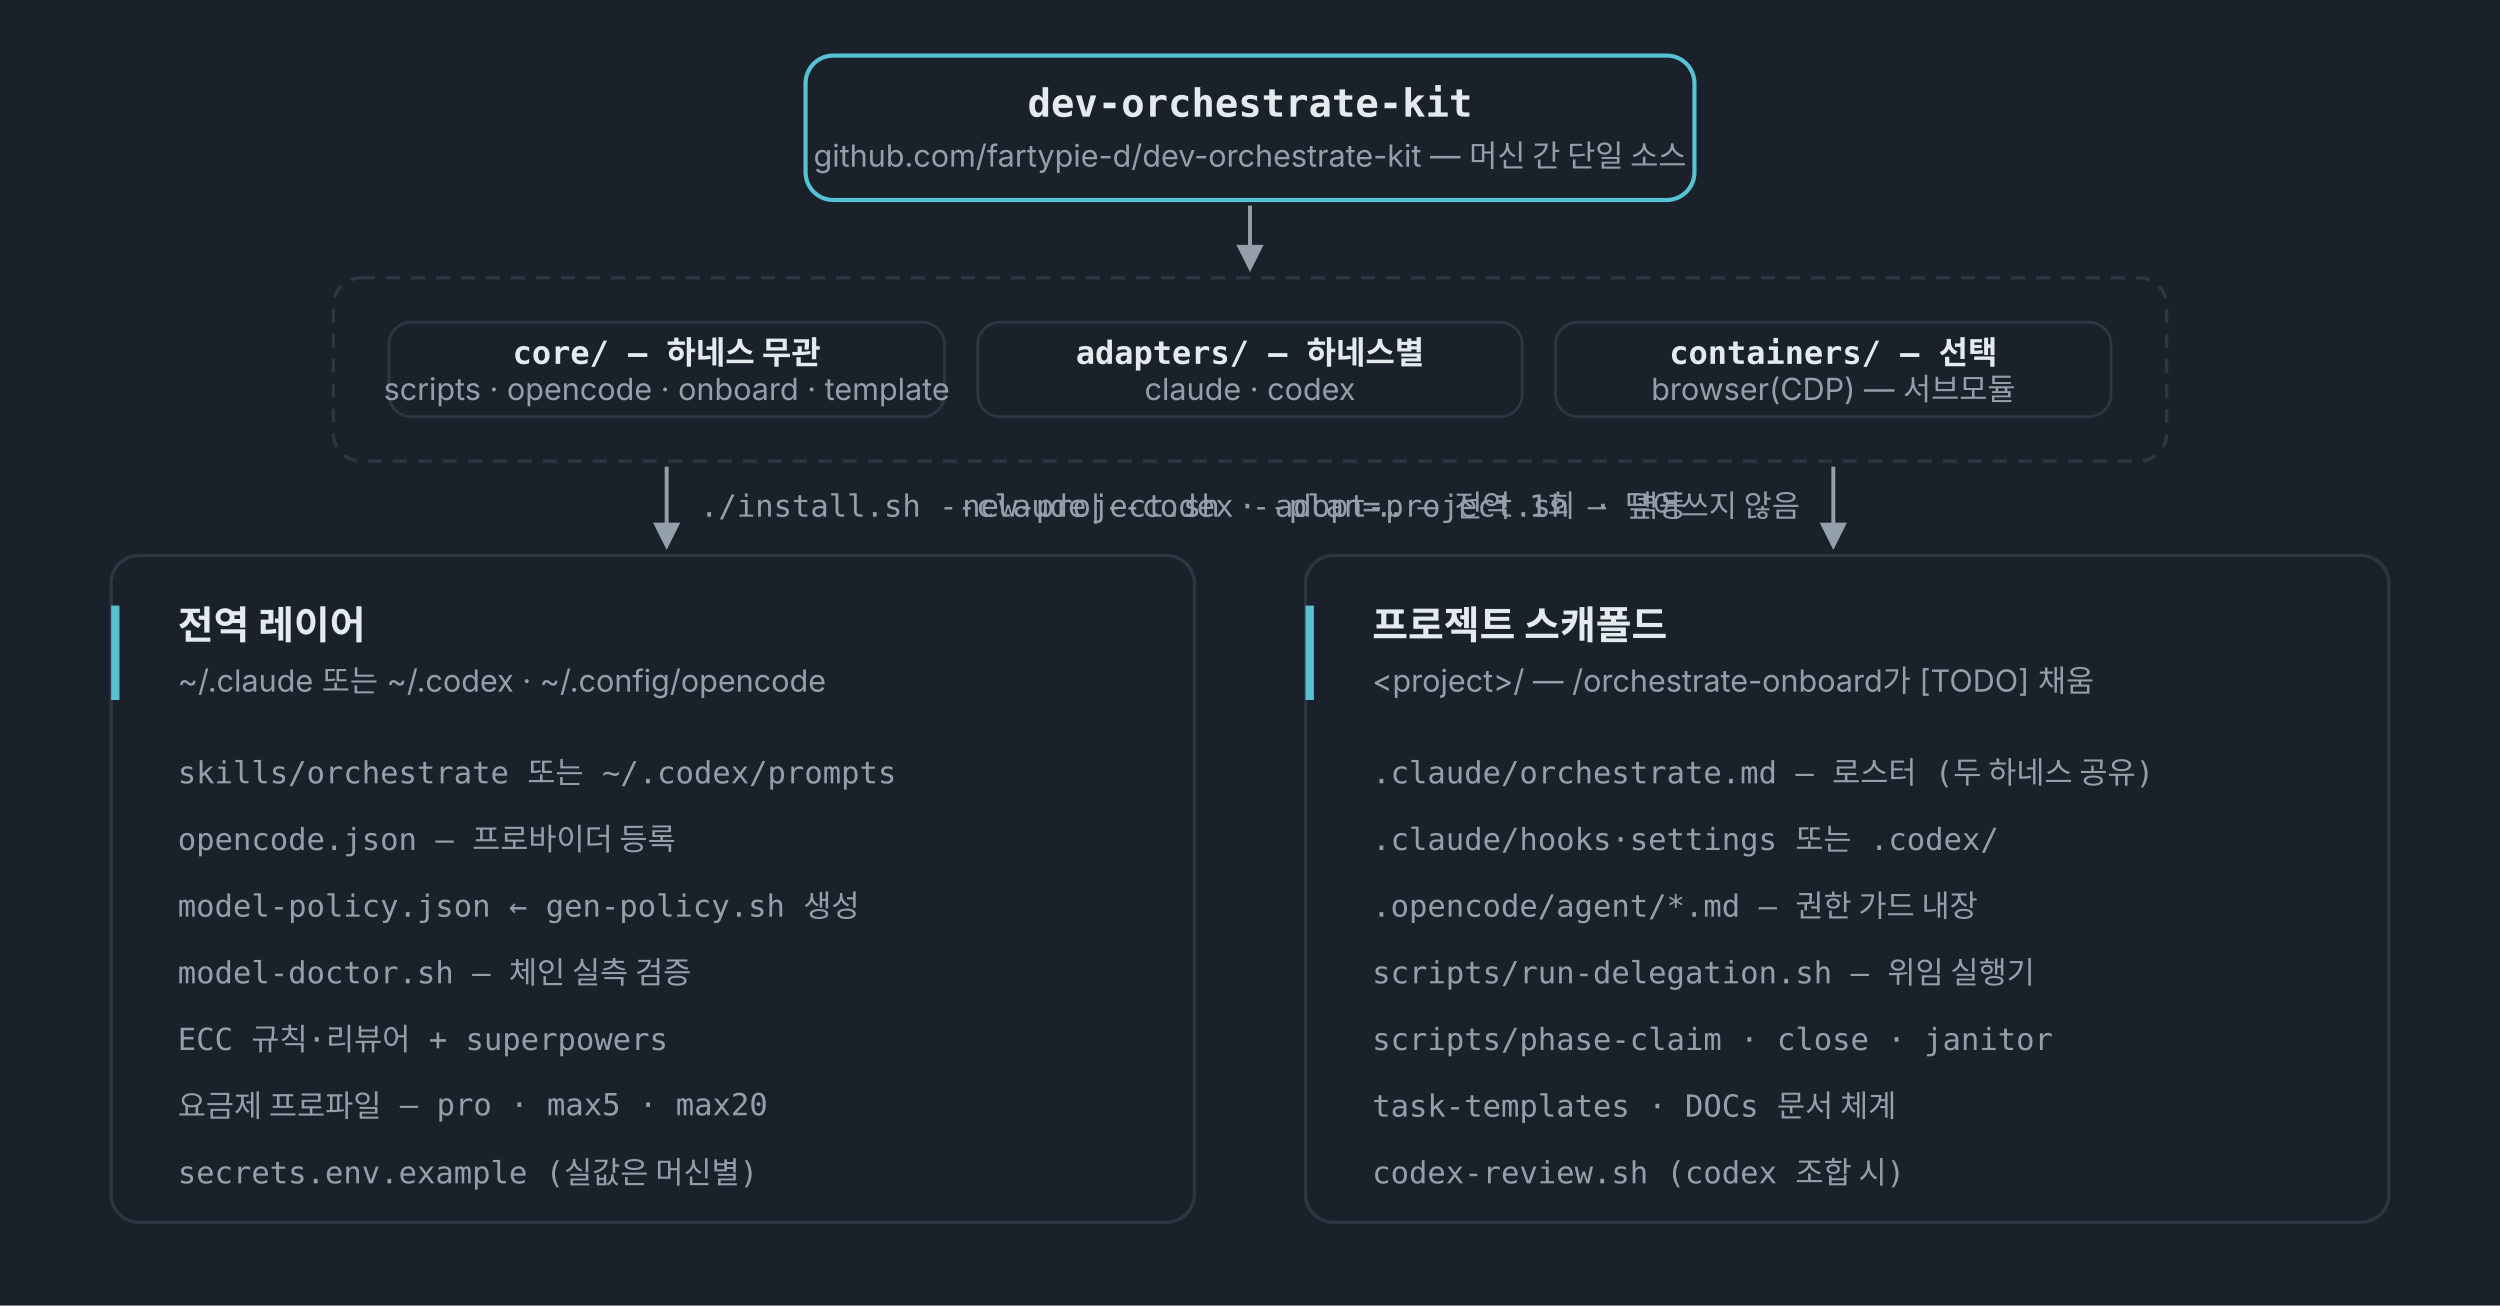
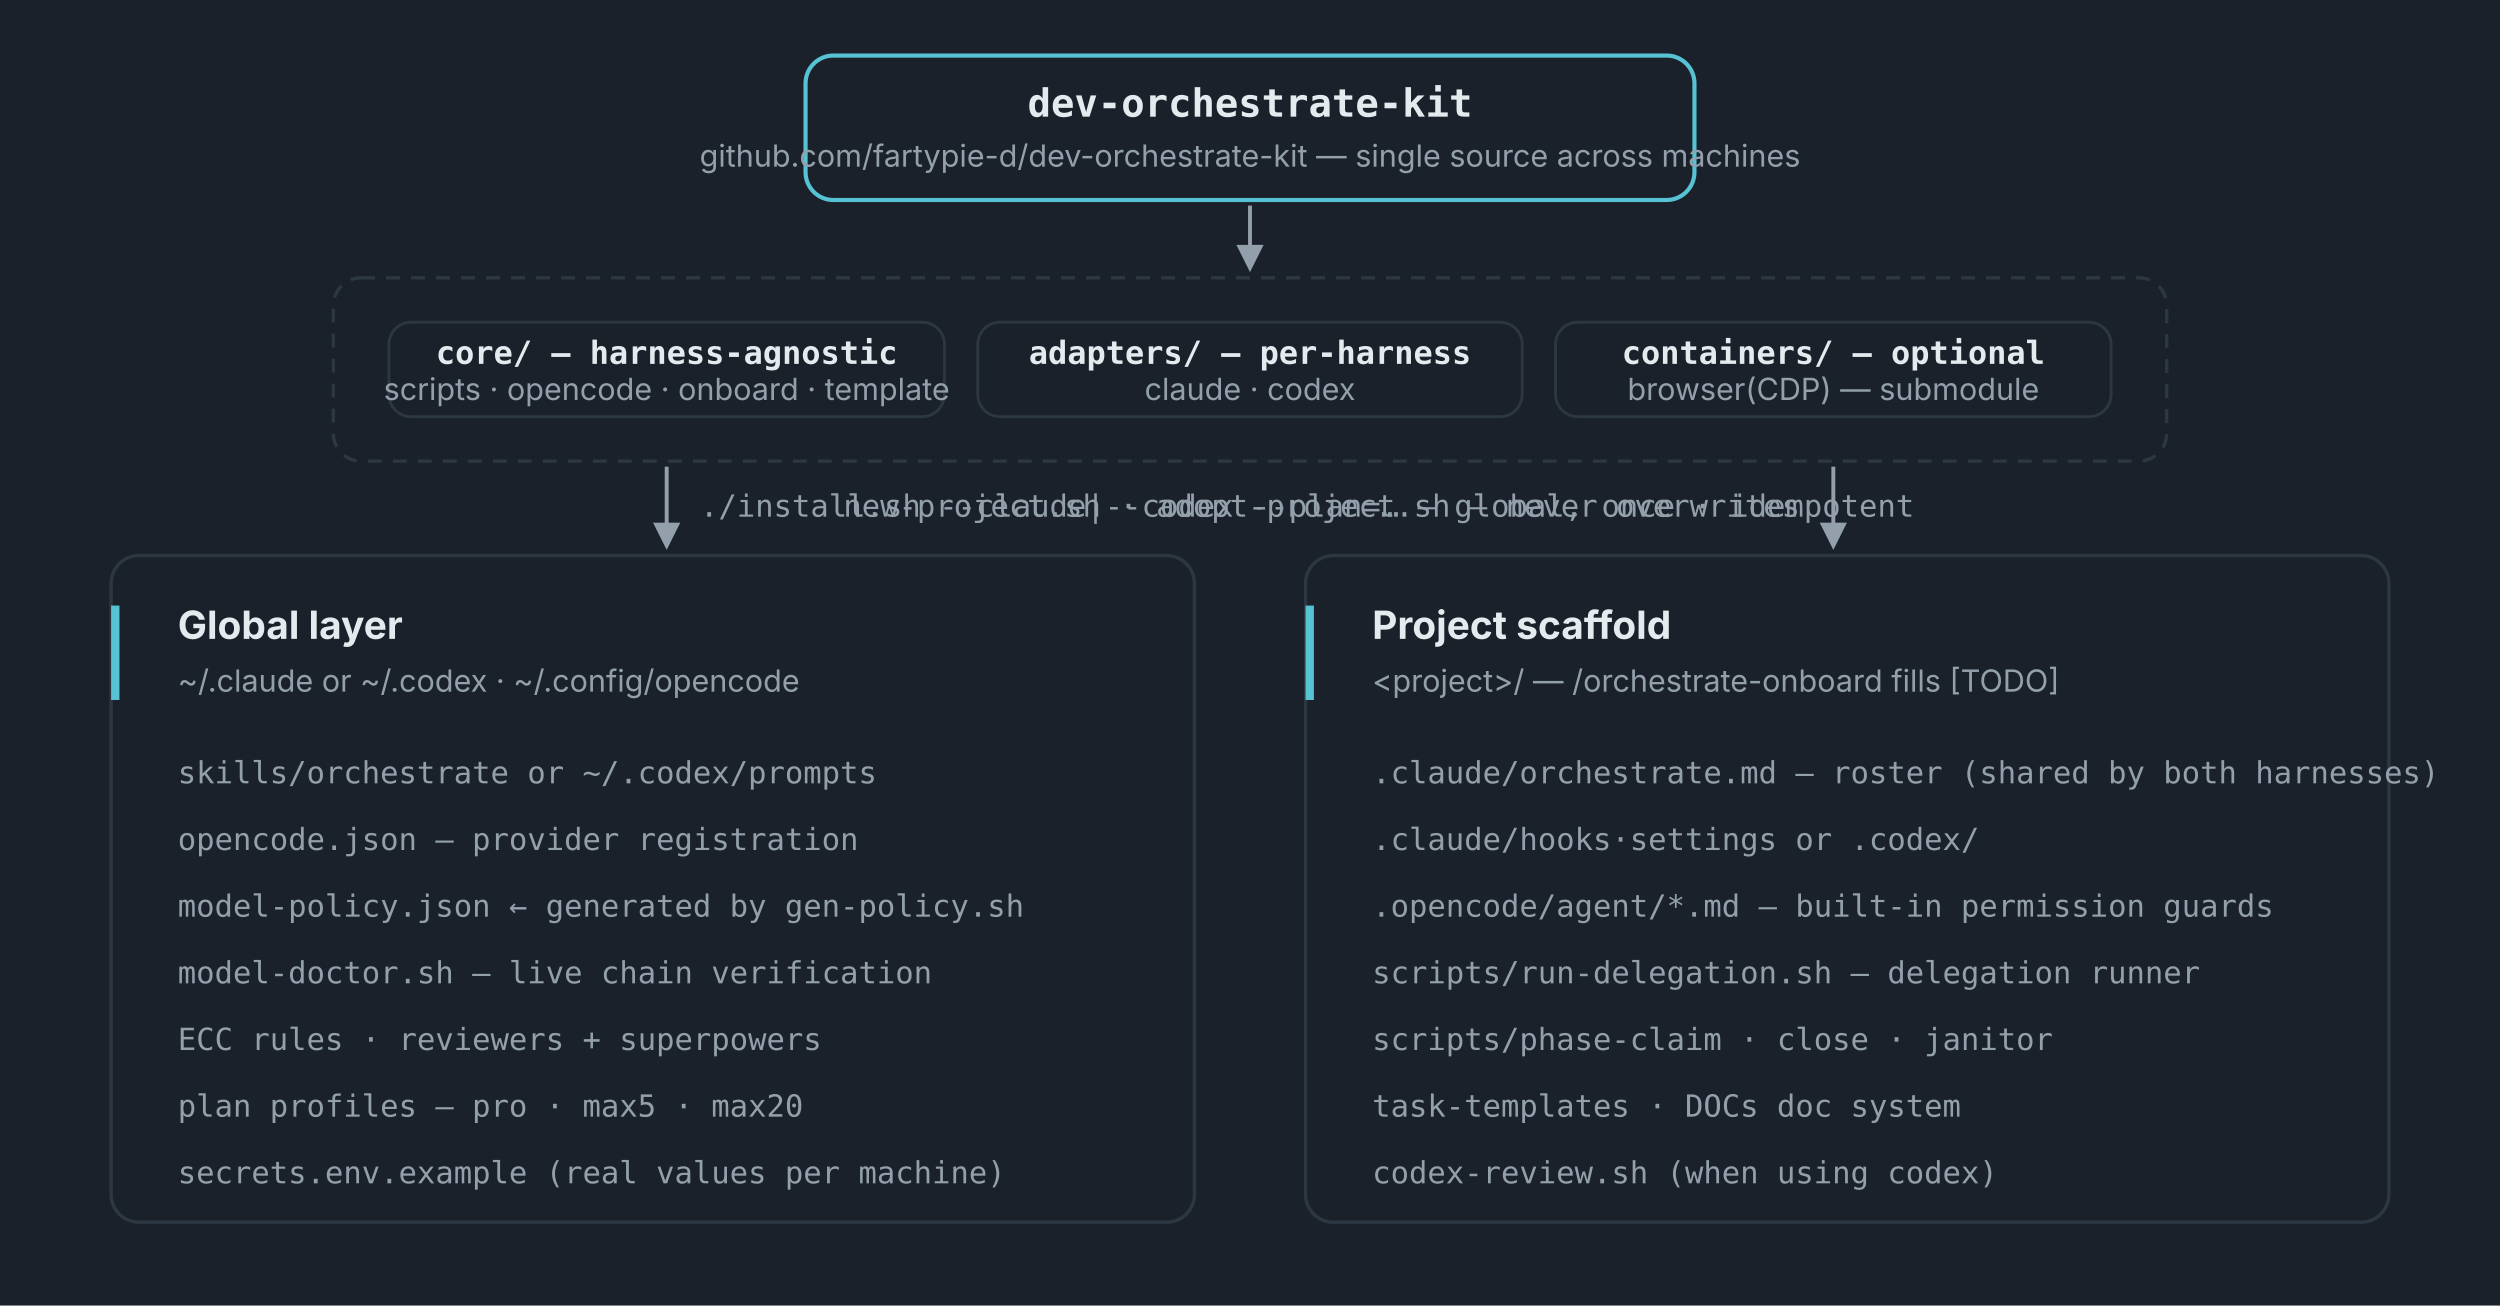
- <svg xmlns="http://www.w3.org/2000/svg" viewBox="0 0 900 470" role="img" aria-label="dev-orchestrate-kit v2 구조. 저장소는 core(하네스 무관 스크립트·opencode 설정·온보딩·프로젝트 템플릿), adapters(claude·codex), containers(browser — 서브모듈) 세 계층으로 구성된다. install.sh가 전역 레이어(~/.claude 또는 ~/.codex, ~/.config/opencode)를, new-project.sh와 adopt-project.sh가 프로젝트 스캐폴드를 설치한다.">
+ <svg xmlns="http://www.w3.org/2000/svg" viewBox="0 0 900 470" role="img" aria-label="dev-orchestrate-kit v2 structure. The repo has three layers: core (harness-agnostic scripts, opencode config, onboarding, project template), adapters (claude · codex), and containers (browser — submodule). install.sh installs the global layer (~/.claude or ~/.codex, ~/.config/opencode), while new-project.sh and adopt-project.sh install the project scaffold.">
  <style>
svg { font-family: -apple-system, "Apple SD Gothic Neo", "Noto Sans KR", "Malgun Gothic", system-ui, sans-serif; color: #93A0AC; }
.lane-h { font-size: 13px; font-weight: 700; fill: #E5EAEF; letter-spacing: 0.02em; }
.lane-g { stroke: currentColor; stroke-dasharray: 3 6; opacity: 0.28; }
.bx { fill: #1A212A; stroke: #2D3743; stroke-width: 1.2; }
.bx-bar { fill: #56C2D4; }
.bx-t { font-size: 14px; font-weight: 650; fill: #E5EAEF; }
.bx-s { font-size: 11px; fill: #93A0AC; }
.gate-bx { fill: #2B2313; stroke: #E0A94E; stroke-width: 1.3; }
.gate-t { font-size: 14px; font-weight: 700; fill: #E0A94E; }
.pill { fill: #222B35; stroke: #2D3743; stroke-width: 1; }
.oc-bx { fill: #1A212A; stroke: #56C2D4; stroke-width: 1.5; }
.opt-bx { fill: none; stroke: #2D3743; stroke-width: 1.2; stroke-dasharray: 5 4; }
.fl { stroke: currentColor; stroke-width: 1.4; fill: none; }
.fl-a { stroke: #56C2D4; stroke-width: 1.4; fill: none; stroke-dasharray: 5 4; }
.lbl { font-size: 11px; fill: #93A0AC; }
.lbl-a { font-size: 11px; fill: #56C2D4; font-weight: 600; }
.note-t { font-size: 11.5px; font-weight: 700; fill: #E5EAEF; }
.note-l { font-size: 11px; fill: #93A0AC; }
.mono-t { font-family: ui-monospace, "SF Mono", Consolas, monospace; }
.chip { fill: #1A212A; stroke: #2D3743; stroke-width: 1; }
.chip-g { fill: #2B2313; stroke: #E0A94E; stroke-width: 1.2; }
.chip-h { fill: #16333A; stroke: #56C2D4; stroke-width: 1.2; stroke-dasharray: 4 3; }
.chip-t { font-size: 11.5px; font-weight: 600; fill: #E5EAEF; }
.sess-bx { fill: #12171E; stroke: #2D3743; stroke-width: 1.2; }
.sess-t { font-size: 12px; font-weight: 700; fill: #E5EAEF; }
.fl-b { stroke: currentColor; stroke-width: 1.2; fill: none; stroke-dasharray: 5 5; opacity: 0.7; }
</style>
  <rect width="100%" height="100%" fill="#1A212A" />
  <defs>
    <marker id="ah2" viewBox="0 0 10 10" refX="8" refY="5" markerWidth="7" markerHeight="7" orient="auto-start-reverse">
      <path d="M0,0 L10,5 L0,10 z" fill="currentColor" />
    </marker>
  </defs>
  <rect class="oc-bx" x="290" y="20" width="320" height="52" rx="10" />
  <text class="bx-t mono-t" x="450" y="42" text-anchor="middle">dev-orchestrate-kit</text>
-   <text class="bx-s" x="450" y="60" text-anchor="middle">github.com/fartypie-d/dev-orchestrate-kit — 머신 간 단일 소스</text>
+   <text class="bx-s" x="450" y="60" text-anchor="middle">github.com/fartypie-d/dev-orchestrate-kit — single source across machines</text>
  <line class="fl" x1="450" y1="74" x2="450" y2="96" marker-end="url(#ah2)" />
  <rect class="opt-bx" x="120" y="100" width="660" height="66" rx="10" />
  <rect class="chip" x="140" y="116" width="200" height="34" rx="8" />
-   <text class="chip-t mono-t" x="240" y="131" text-anchor="middle">core/ — 하네스 무관</text>
+   <text class="chip-t mono-t" x="240" y="131" text-anchor="middle">core/ — harness-agnostic</text>
  <text class="bx-s" x="240" y="144" text-anchor="middle">scripts · opencode · onboard · template</text>
  <rect class="chip" x="352" y="116" width="196" height="34" rx="8" />
-   <text class="chip-t mono-t" x="450" y="131" text-anchor="middle">adapters/ — 하네스별</text>
+   <text class="chip-t mono-t" x="450" y="131" text-anchor="middle">adapters/ — per-harness</text>
  <text class="bx-s" x="450" y="144" text-anchor="middle">claude · codex</text>
  <rect class="chip" x="560" y="116" width="200" height="34" rx="8" />
-   <text class="chip-t mono-t" x="660" y="131" text-anchor="middle">containers/ — 선택</text>
-   <text class="bx-s" x="660" y="144" text-anchor="middle">browser(CDP) — 서브모듈</text>
+   <text class="chip-t mono-t" x="660" y="131" text-anchor="middle">containers/ — optional</text>
+   <text class="bx-s" x="660" y="144" text-anchor="middle">browser(CDP) — submodule</text>
  <polyline class="fl" points="240,168 240,196" marker-end="url(#ah2)" />
-   <text class="lbl mono-t" x="252" y="186" text-anchor="start">./install.sh --claude|--codex --plan=… — 전역 1회 · 멱등</text>
+   <text class="lbl mono-t" x="252" y="186" text-anchor="start">./install.sh --claude|--codex --plan=… — global, once · idempotent</text>
  <polyline class="fl" points="660,168 660,196" marker-end="url(#ah2)" />
-   <text class="lbl mono-t" x="648" y="186" text-anchor="end">new-project.sh · adopt-project.sh — 덮어쓰지 않음</text>
+   <text class="lbl mono-t" x="648" y="186" text-anchor="end">new-project.sh · adopt-project.sh — never overwrites</text>
  <rect class="bx" x="40" y="200" width="390" height="240" rx="10" />
  <rect class="bx-bar" x="40" y="218" width="3" height="34" />
-   <text class="bx-t" x="64" y="230">전역 레이어</text>
-   <text class="bx-s" x="64" y="249">~/.claude 또는 ~/.codex · ~/.config/opencode</text>
-   <text class="note-l mono-t" x="64" y="282">skills/orchestrate 또는 ~/.codex/prompts</text>
-   <text class="note-l mono-t" x="64" y="306">opencode.json — 프로바이더 등록</text>
-   <text class="note-l mono-t" x="64" y="330">model-policy.json ← gen-policy.sh 생성</text>
-   <text class="note-l mono-t" x="64" y="354">model-doctor.sh — 체인 실측 검증</text>
-   <text class="note-l mono-t" x="64" y="378">ECC 규칙·리뷰어 + superpowers</text>
-   <text class="note-l mono-t" x="64" y="402">요금제 프로파일 — pro · max5 · max20</text>
-   <text class="note-l mono-t" x="64" y="426">secrets.env.example (실값은 머신별)</text>
+   <text class="bx-t" x="64" y="230">Global layer</text>
+   <text class="bx-s" x="64" y="249">~/.claude or ~/.codex · ~/.config/opencode</text>
+   <text class="note-l mono-t" x="64" y="282">skills/orchestrate or ~/.codex/prompts</text>
+   <text class="note-l mono-t" x="64" y="306">opencode.json — provider registration</text>
+   <text class="note-l mono-t" x="64" y="330">model-policy.json ← generated by gen-policy.sh</text>
+   <text class="note-l mono-t" x="64" y="354">model-doctor.sh — live chain verification</text>
+   <text class="note-l mono-t" x="64" y="378">ECC rules · reviewers + superpowers</text>
+   <text class="note-l mono-t" x="64" y="402">plan profiles — pro · max5 · max20</text>
+   <text class="note-l mono-t" x="64" y="426">secrets.env.example (real values per machine)</text>
  <rect class="bx" x="470" y="200" width="390" height="240" rx="10" />
  <rect class="bx-bar" x="470" y="218" width="3" height="34" />
-   <text class="bx-t" x="494" y="230">프로젝트 스캐폴드</text>
-   <text class="bx-s" x="494" y="249">&lt;project&gt;/ — /orchestrate-onboard가 [TODO] 채움</text>
-   <text class="note-l mono-t" x="494" y="282">.claude/orchestrate.md — 로스터 (두 하네스 공유)</text>
-   <text class="note-l mono-t" x="494" y="306">.claude/hooks·settings 또는 .codex/</text>
-   <text class="note-l mono-t" x="494" y="330">.opencode/agent/*.md — 권한 가드 내장</text>
-   <text class="note-l mono-t" x="494" y="354">scripts/run-delegation.sh — 위임 실행기</text>
+   <text class="bx-t" x="494" y="230">Project scaffold</text>
+   <text class="bx-s" x="494" y="249">&lt;project&gt;/ — /orchestrate-onboard fills [TODO]</text>
+   <text class="note-l mono-t" x="494" y="282">.claude/orchestrate.md — roster (shared by both harnesses)</text>
+   <text class="note-l mono-t" x="494" y="306">.claude/hooks·settings or .codex/</text>
+   <text class="note-l mono-t" x="494" y="330">.opencode/agent/*.md — built-in permission guards</text>
+   <text class="note-l mono-t" x="494" y="354">scripts/run-delegation.sh — delegation runner</text>
  <text class="note-l mono-t" x="494" y="378">scripts/phase-claim · close · janitor</text>
-   <text class="note-l mono-t" x="494" y="402">task-templates · DOCs 문서 체계</text>
-   <text class="note-l mono-t" x="494" y="426">codex-review.sh (codex 조합 시)</text>
+   <text class="note-l mono-t" x="494" y="402">task-templates · DOCs doc system</text>
+   <text class="note-l mono-t" x="494" y="426">codex-review.sh (when using codex)</text>
</svg>
